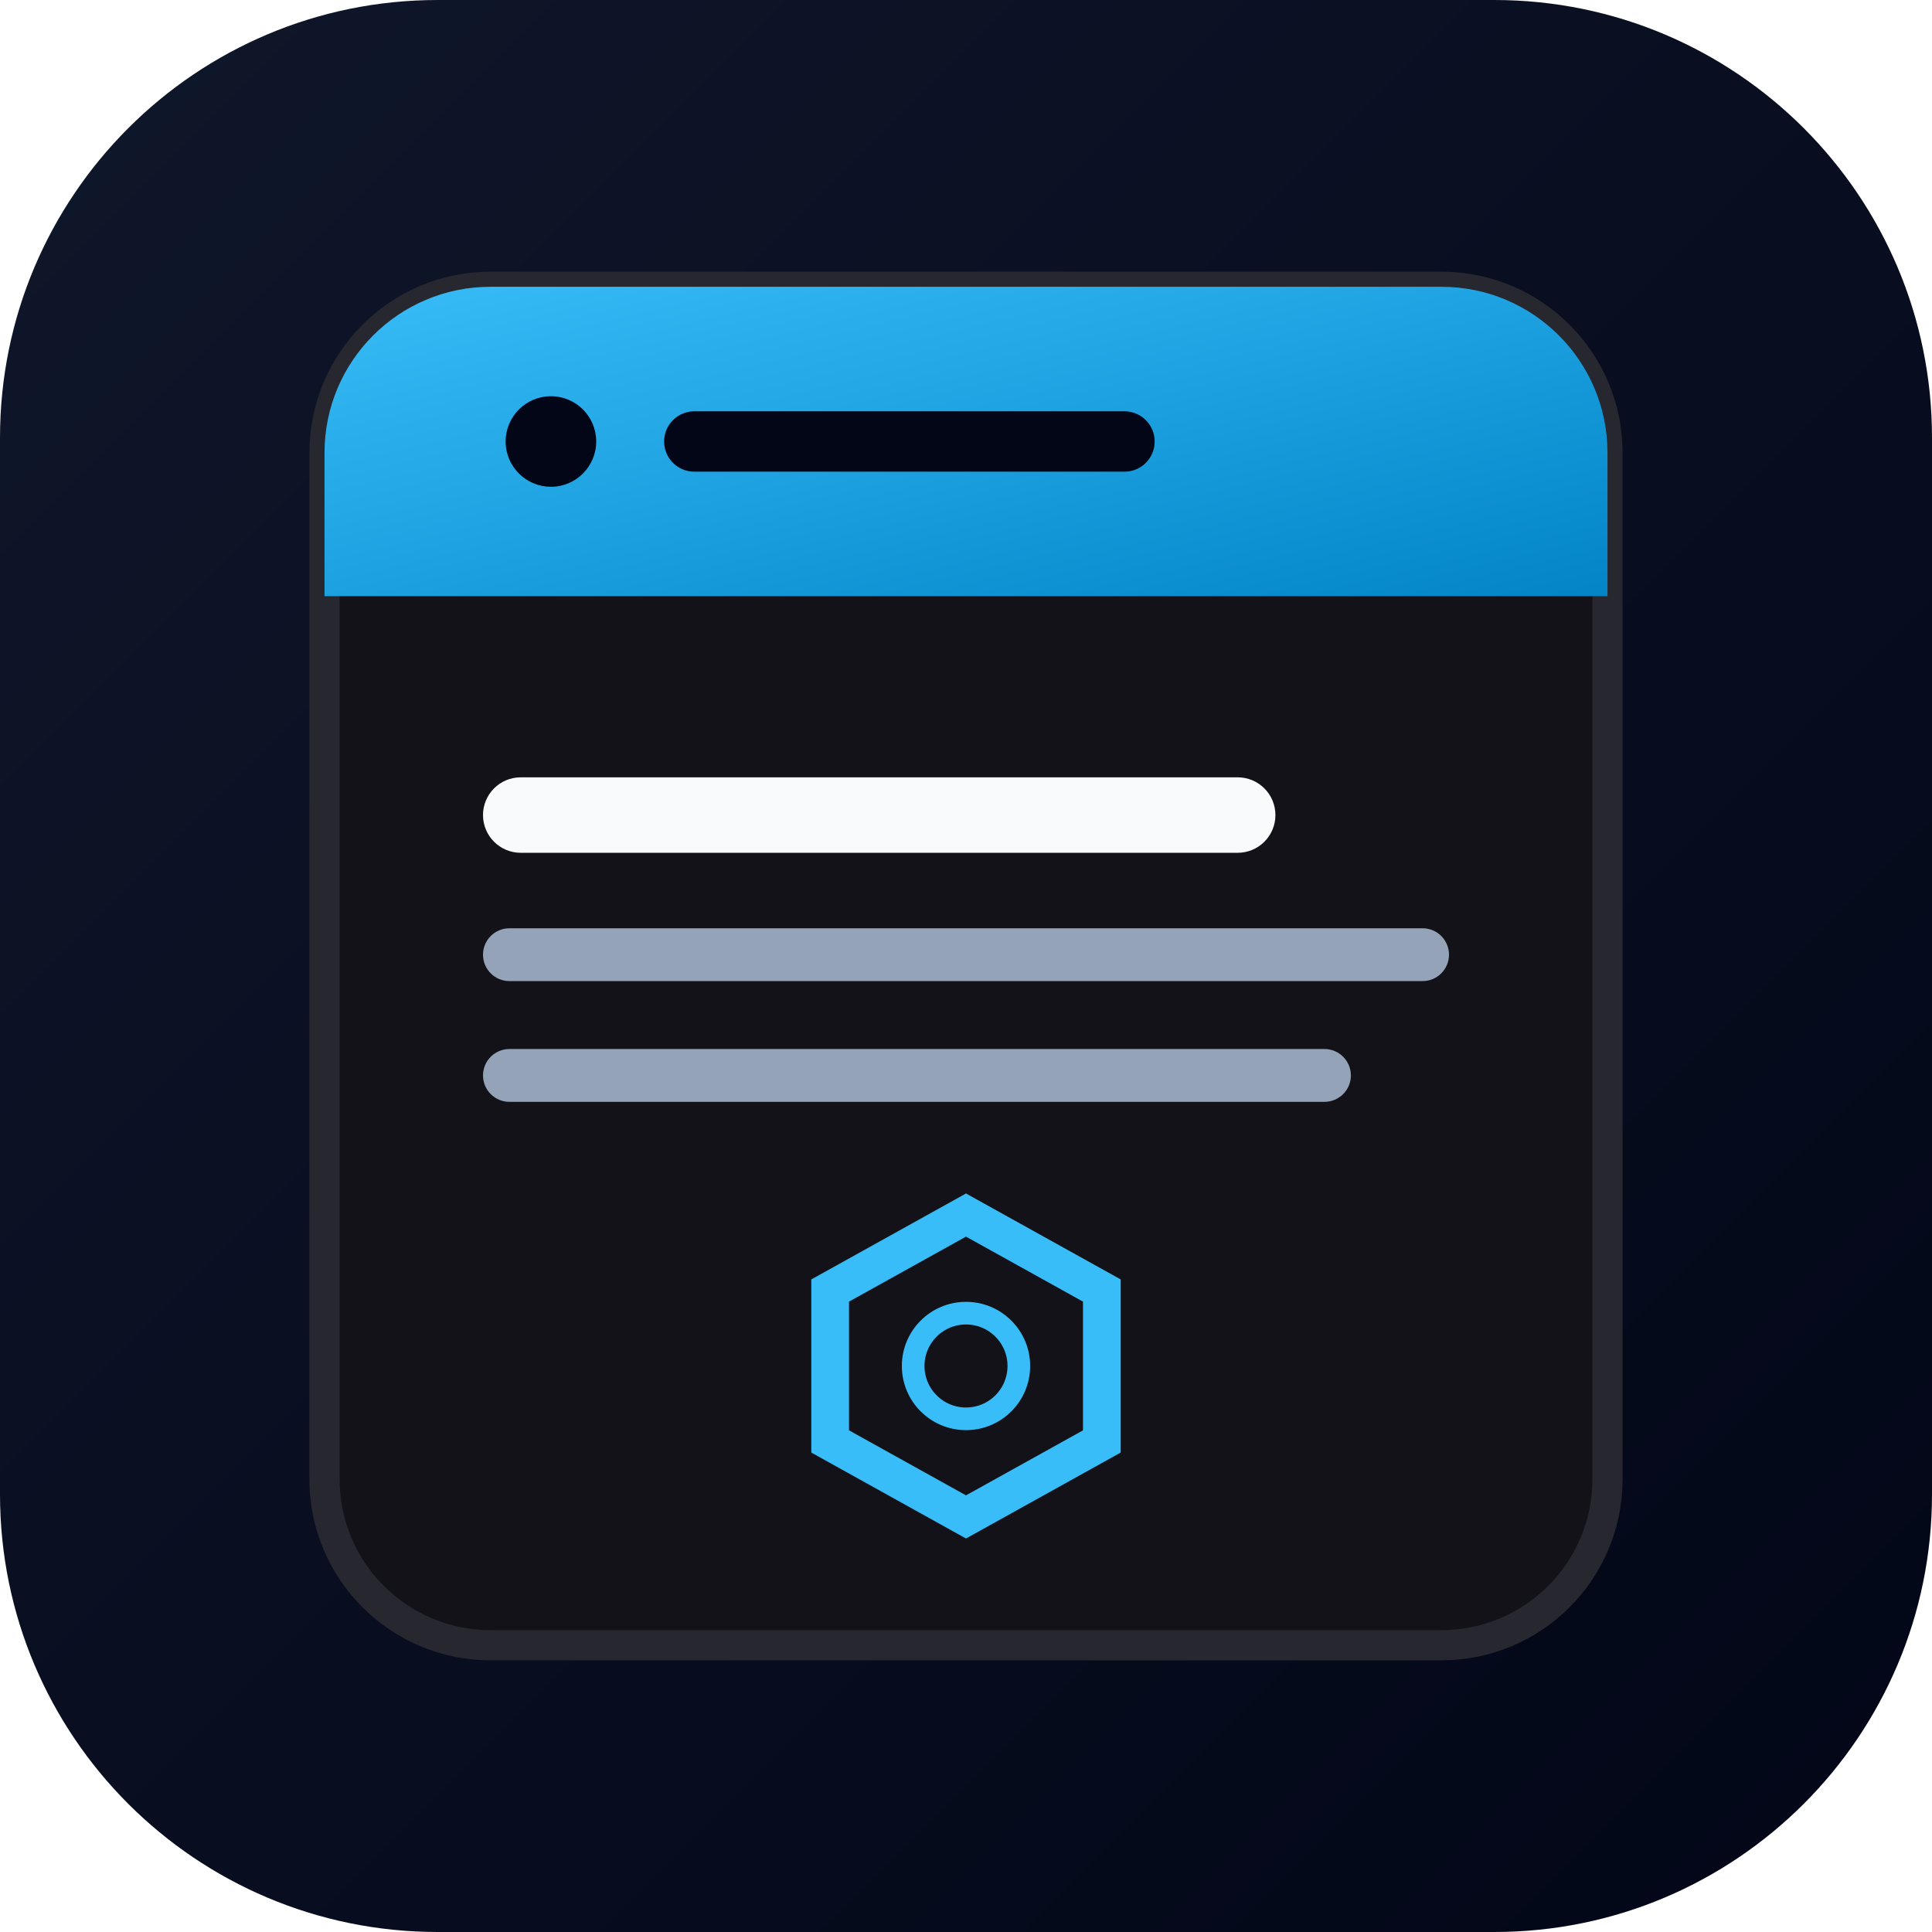
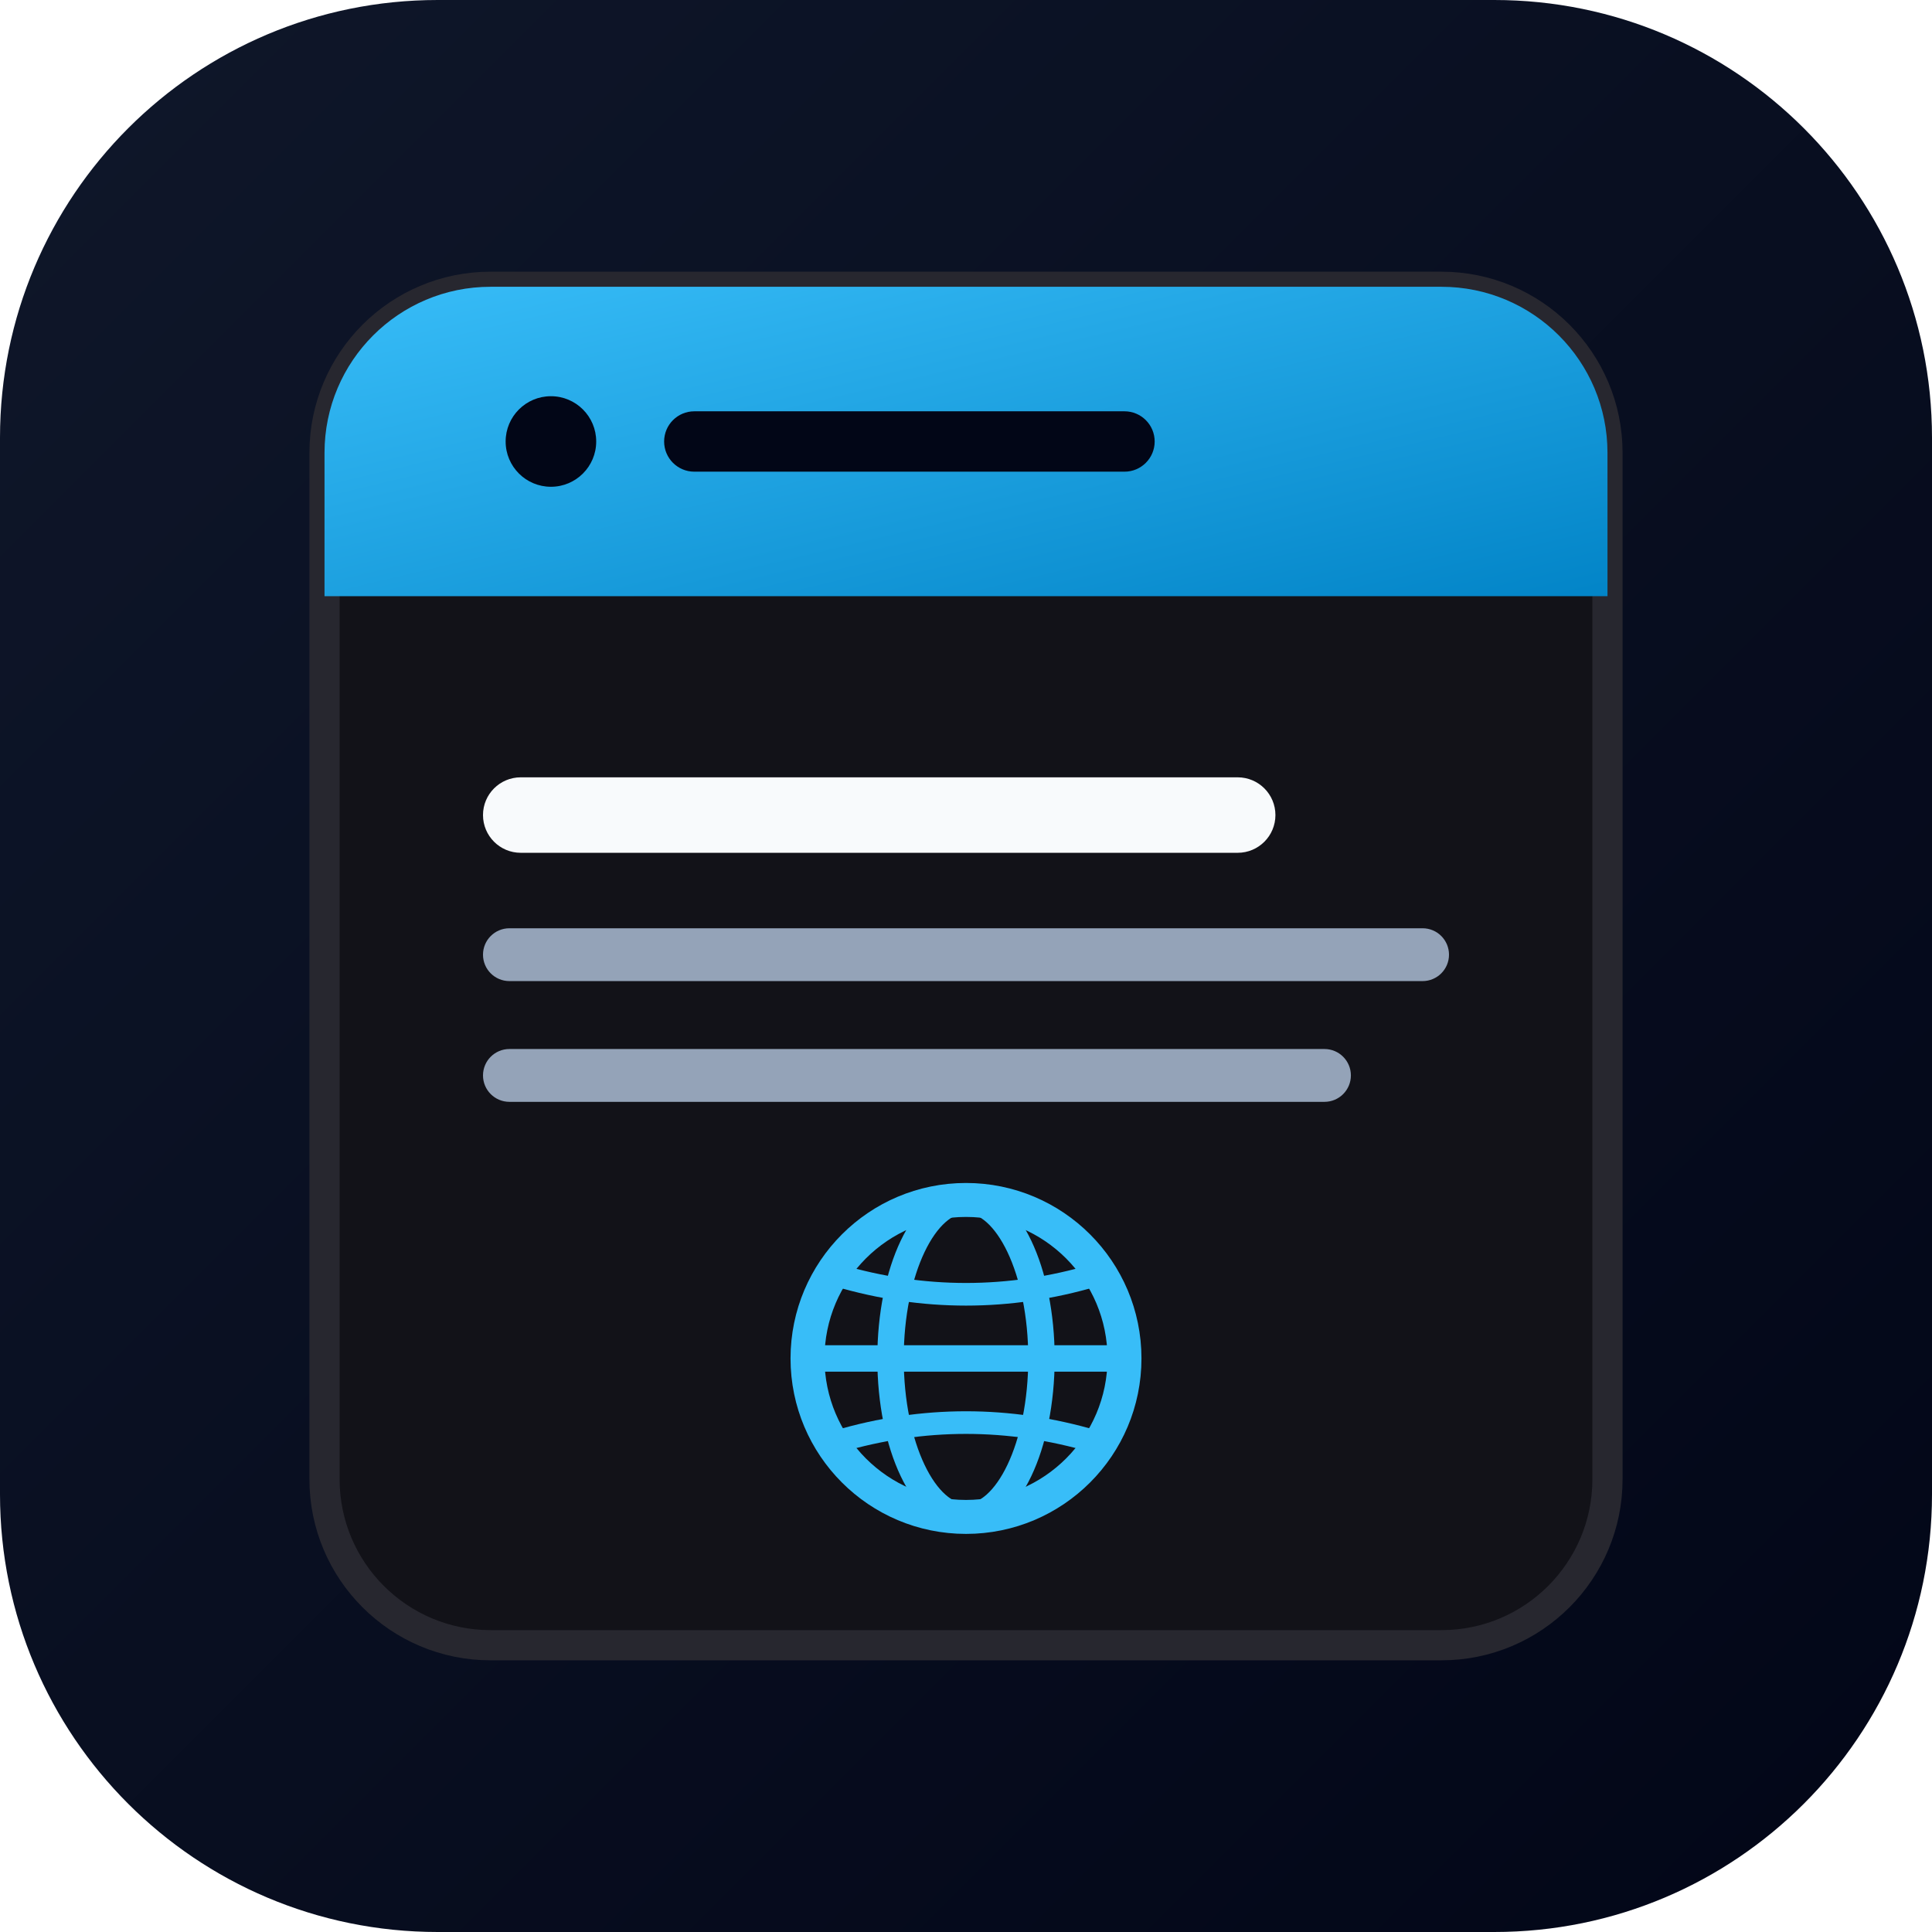
<svg xmlns="http://www.w3.org/2000/svg" viewBox="0 0 512 512">
  <defs>
-     <linearGradient id="bg" x1="0%" y1="0%" x2="100%" y2="100%">
+     <linearGradient id="wbBg" x1="0%" y1="0%" x2="100%" y2="100%">
      <stop offset="0%" stop-color="#0f172a" />
      <stop offset="100%" stop-color="#020617" />
    </linearGradient>
-     <linearGradient id="accent" x1="0%" y1="0%" x2="100%" y2="100%">
+     <linearGradient id="wbAccent" x1="0%" y1="0%" x2="100%" y2="100%">
      <stop offset="0%" stop-color="#38bdf8" />
      <stop offset="100%" stop-color="#0284c7" />
    </linearGradient>
  </defs>
-   <rect width="512" height="512" rx="116" fill="url(#bg)" />
+   <rect width="512" height="512" rx="116" fill="url(#wbBg)" />
  <rect x="86" y="76" width="340" height="360" rx="44" fill="#121218" stroke="#27272f" stroke-width="8" />
-   <path d="M86 120 C86 95.699 105.699 76 130 76 H382 C406.301 76 426 95.699 426 120 V158 H86 V120 Z" fill="url(#accent)" />
+   <path d="M86 120 C86 95.699 105.699 76 130 76 H382 C406.301 76 426 95.699 426 120 V158 H86 V120 Z" fill="url(#wbAccent)" />
  <circle cx="146" cy="117" r="12" fill="#020617" />
  <rect x="176" y="109" width="130" height="16" rx="8" fill="#020617" />
  <rect x="128" y="206" width="210" height="20" rx="10" fill="#f8fafc" />
  <rect x="128" y="246" width="256" height="14" rx="7" fill="#94a3b8" />
  <rect x="128" y="278" width="230" height="14" rx="7" fill="#94a3b8" />
-   <polygon points="256,322 292,342 292,382 256,402 220,382 220,342" fill="none" stroke="#38bdf8" stroke-width="10" />
-   <circle cx="256" cy="362" r="14" fill="none" stroke="#38bdf8" stroke-width="6" />
+   <circle cx="256" cy="360" r="42" fill="none" stroke="#38bdf8" stroke-width="9" />
+   <ellipse cx="256" cy="360" rx="20" ry="42" fill="none" stroke="#38bdf8" stroke-width="7" />
+   <line x1="214" y1="360" x2="298" y2="360" stroke="#38bdf8" stroke-width="7" stroke-linecap="round" />
+   <path d="M222 338 Q256 348 290 338" fill="none" stroke="#38bdf8" stroke-width="6" stroke-linecap="round" />
+   <path d="M222 382 Q256 372 290 382" fill="none" stroke="#38bdf8" stroke-width="6" stroke-linecap="round" />
</svg>
